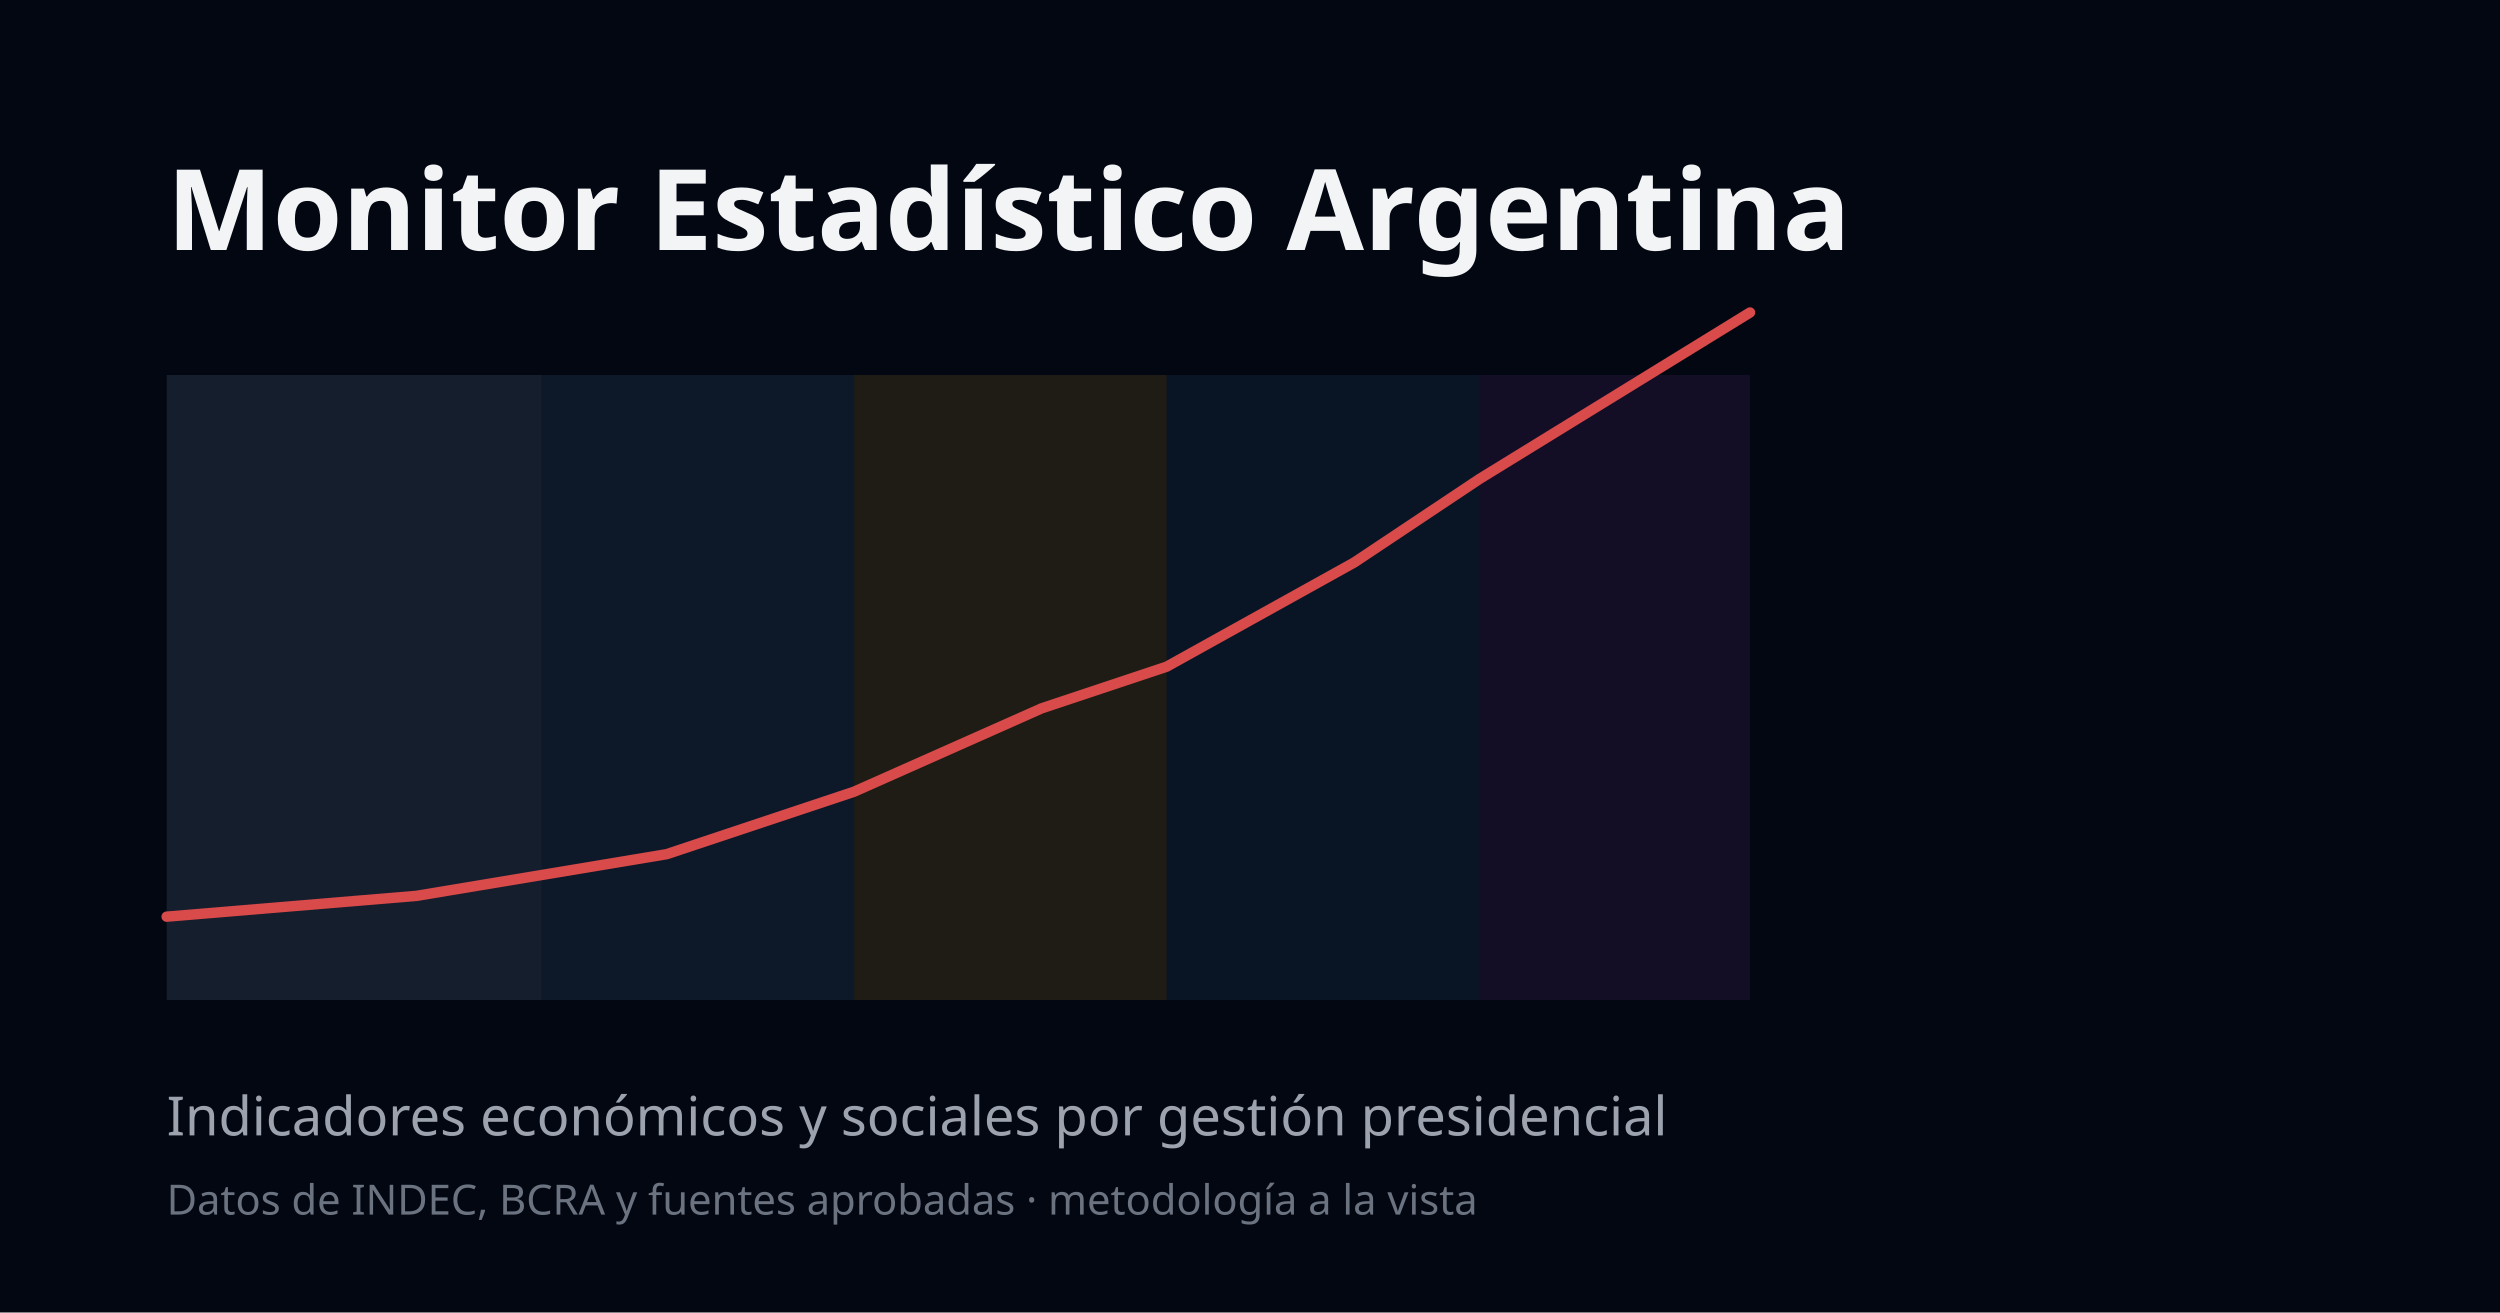
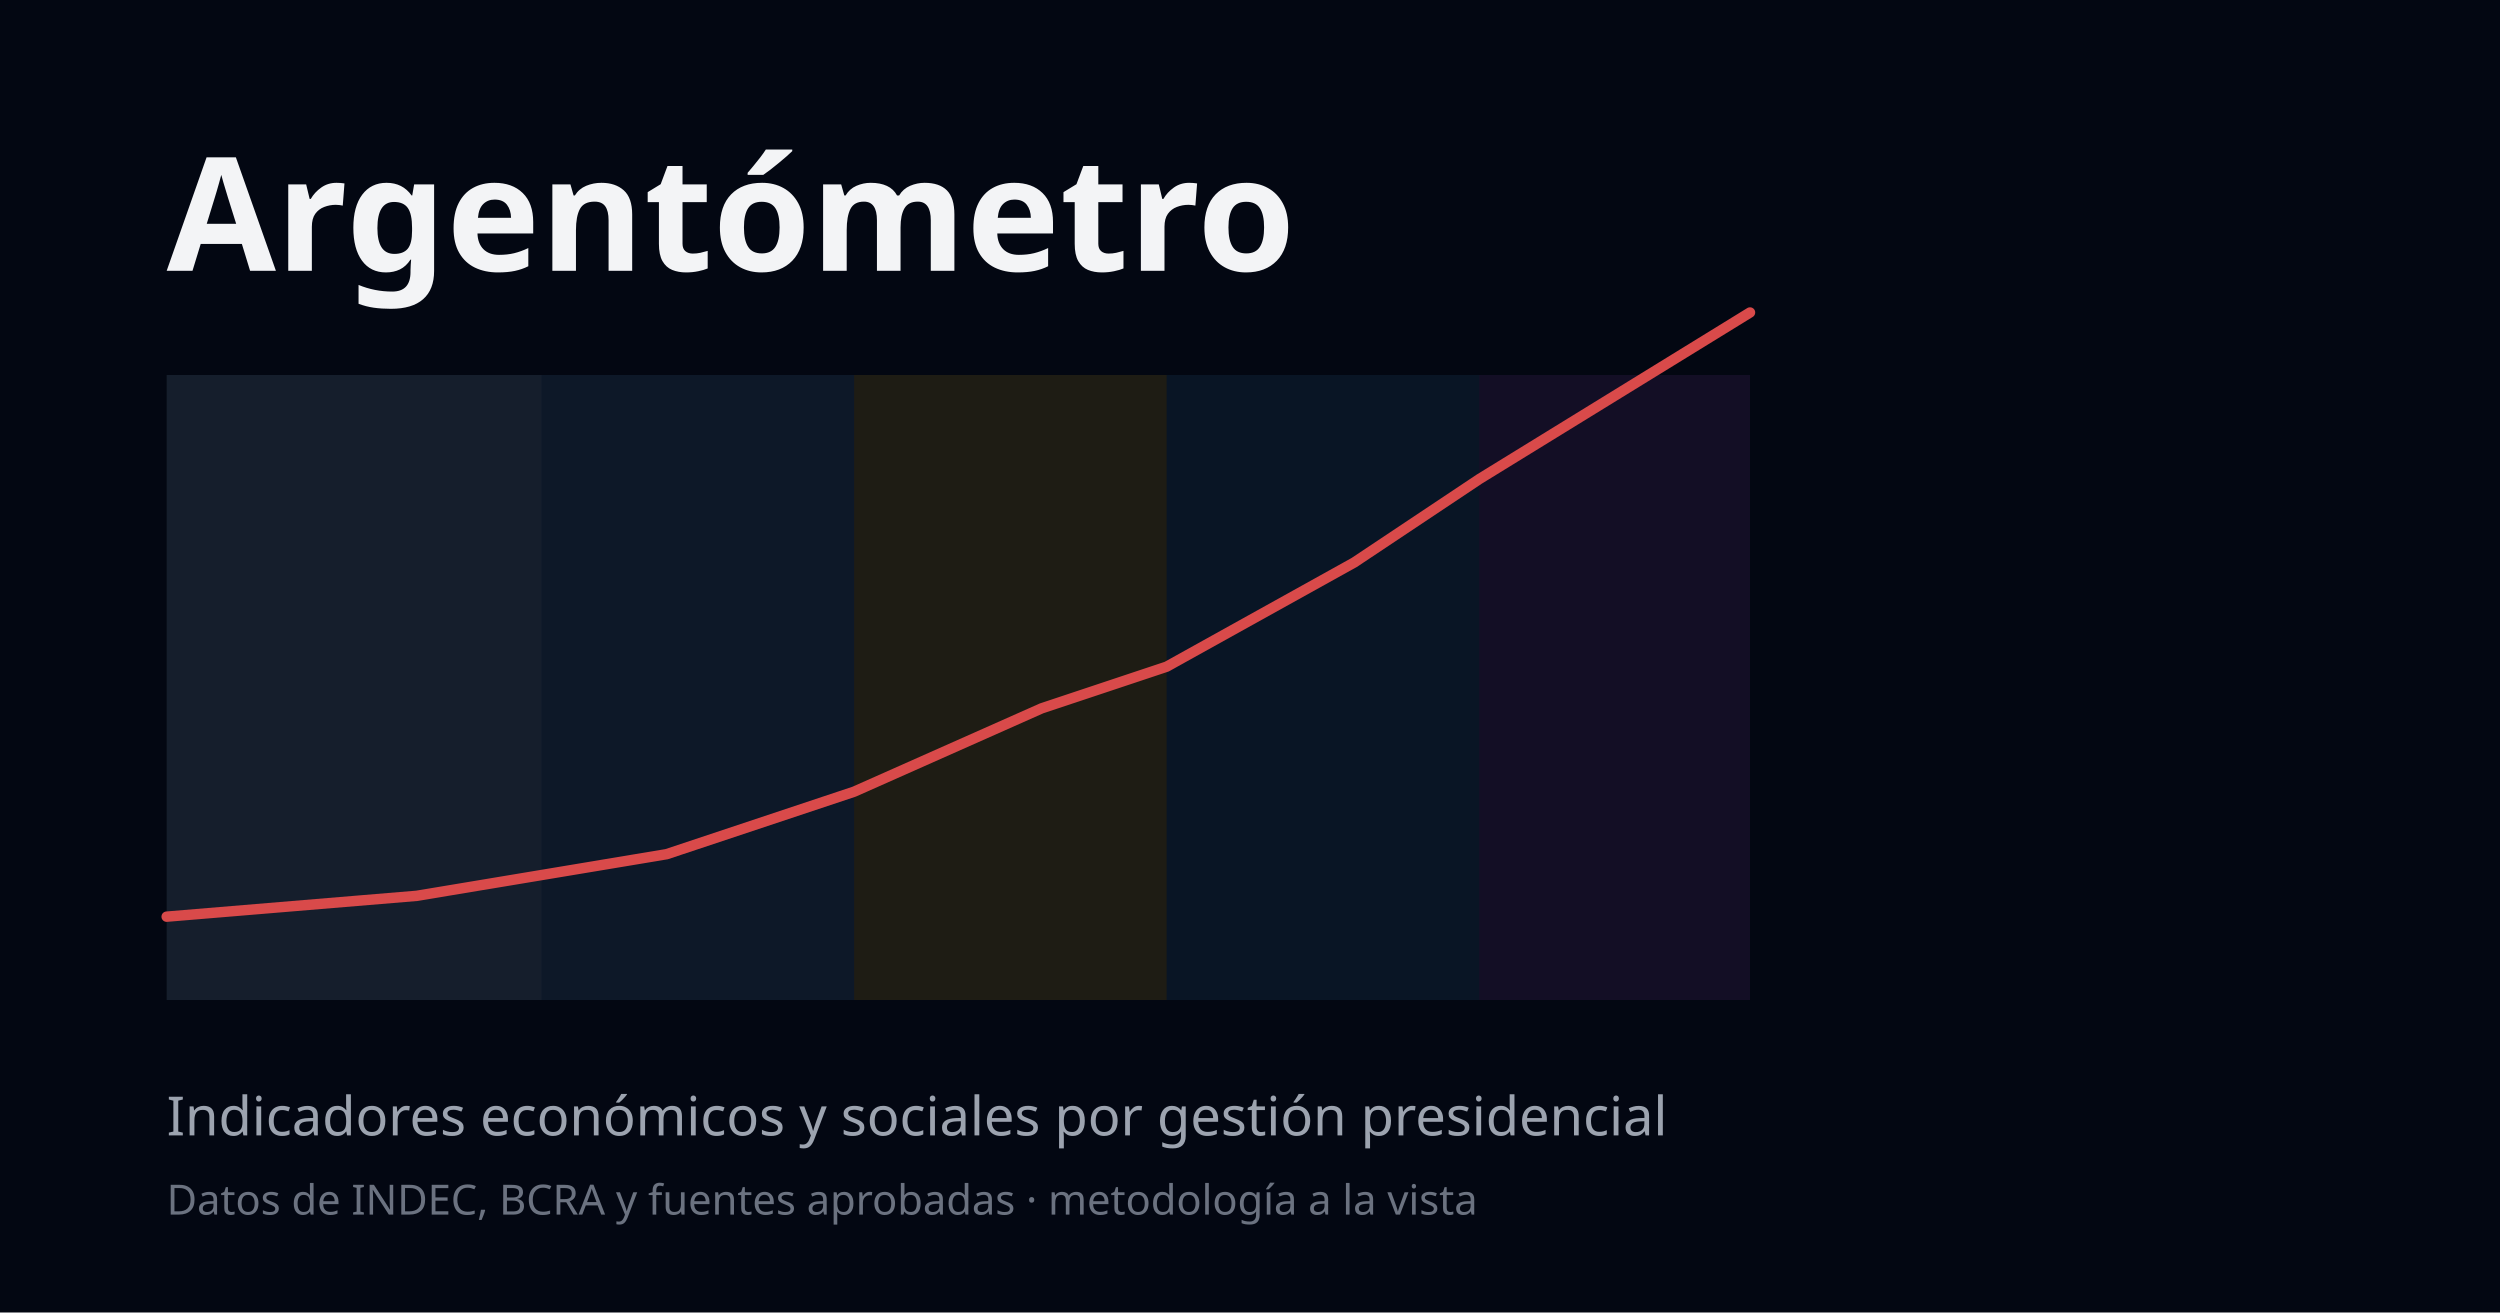
<svg xmlns="http://www.w3.org/2000/svg" width="1200" height="630" viewBox="0 0 1200 630">
  <rect width="1200" height="630" fill="#030712" />
  <rect x="80" y="180" width="180" height="300" fill="#9CCDEC" opacity="0.12" />
  <rect x="260" y="180" width="150" height="300" fill="#559CCC" opacity="0.12" />
  <rect x="410" y="180" width="150" height="300" fill="#E8B923" opacity="0.12" />
  <rect x="560" y="180" width="150" height="300" fill="#3480B4" opacity="0.12" />
  <rect x="710" y="180" width="130" height="300" fill="#8B45B5" opacity="0.12" />
  <polyline points="80,440 200,430 320,410 410,380 500,340 560,320 650,270 710,230 840,150" fill="none" stroke="#d94a4a" stroke-width="5" stroke-linecap="round" />
-   <text x="80" y="120" fill="#f3f4f6" font-family="system-ui,sans-serif" font-size="54" font-weight="600">
-     Monitor Estadístico Argentina
+   <text x="80" y="130" fill="#f3f4f6" font-family="system-ui,sans-serif" font-size="76" font-weight="600">
+     Argentómetro
  </text>
  <text x="80" y="545" fill="#9ca3af" font-family="system-ui,sans-serif" font-size="26">
    Indicadores económicos y sociales por gestión presidencial
  </text>
  <text x="80" y="583" fill="#6b7280" font-family="system-ui,sans-serif" font-size="20">
    Datos de INDEC, BCRA y fuentes aprobadas · metodología a la vista
  </text>
</svg>
